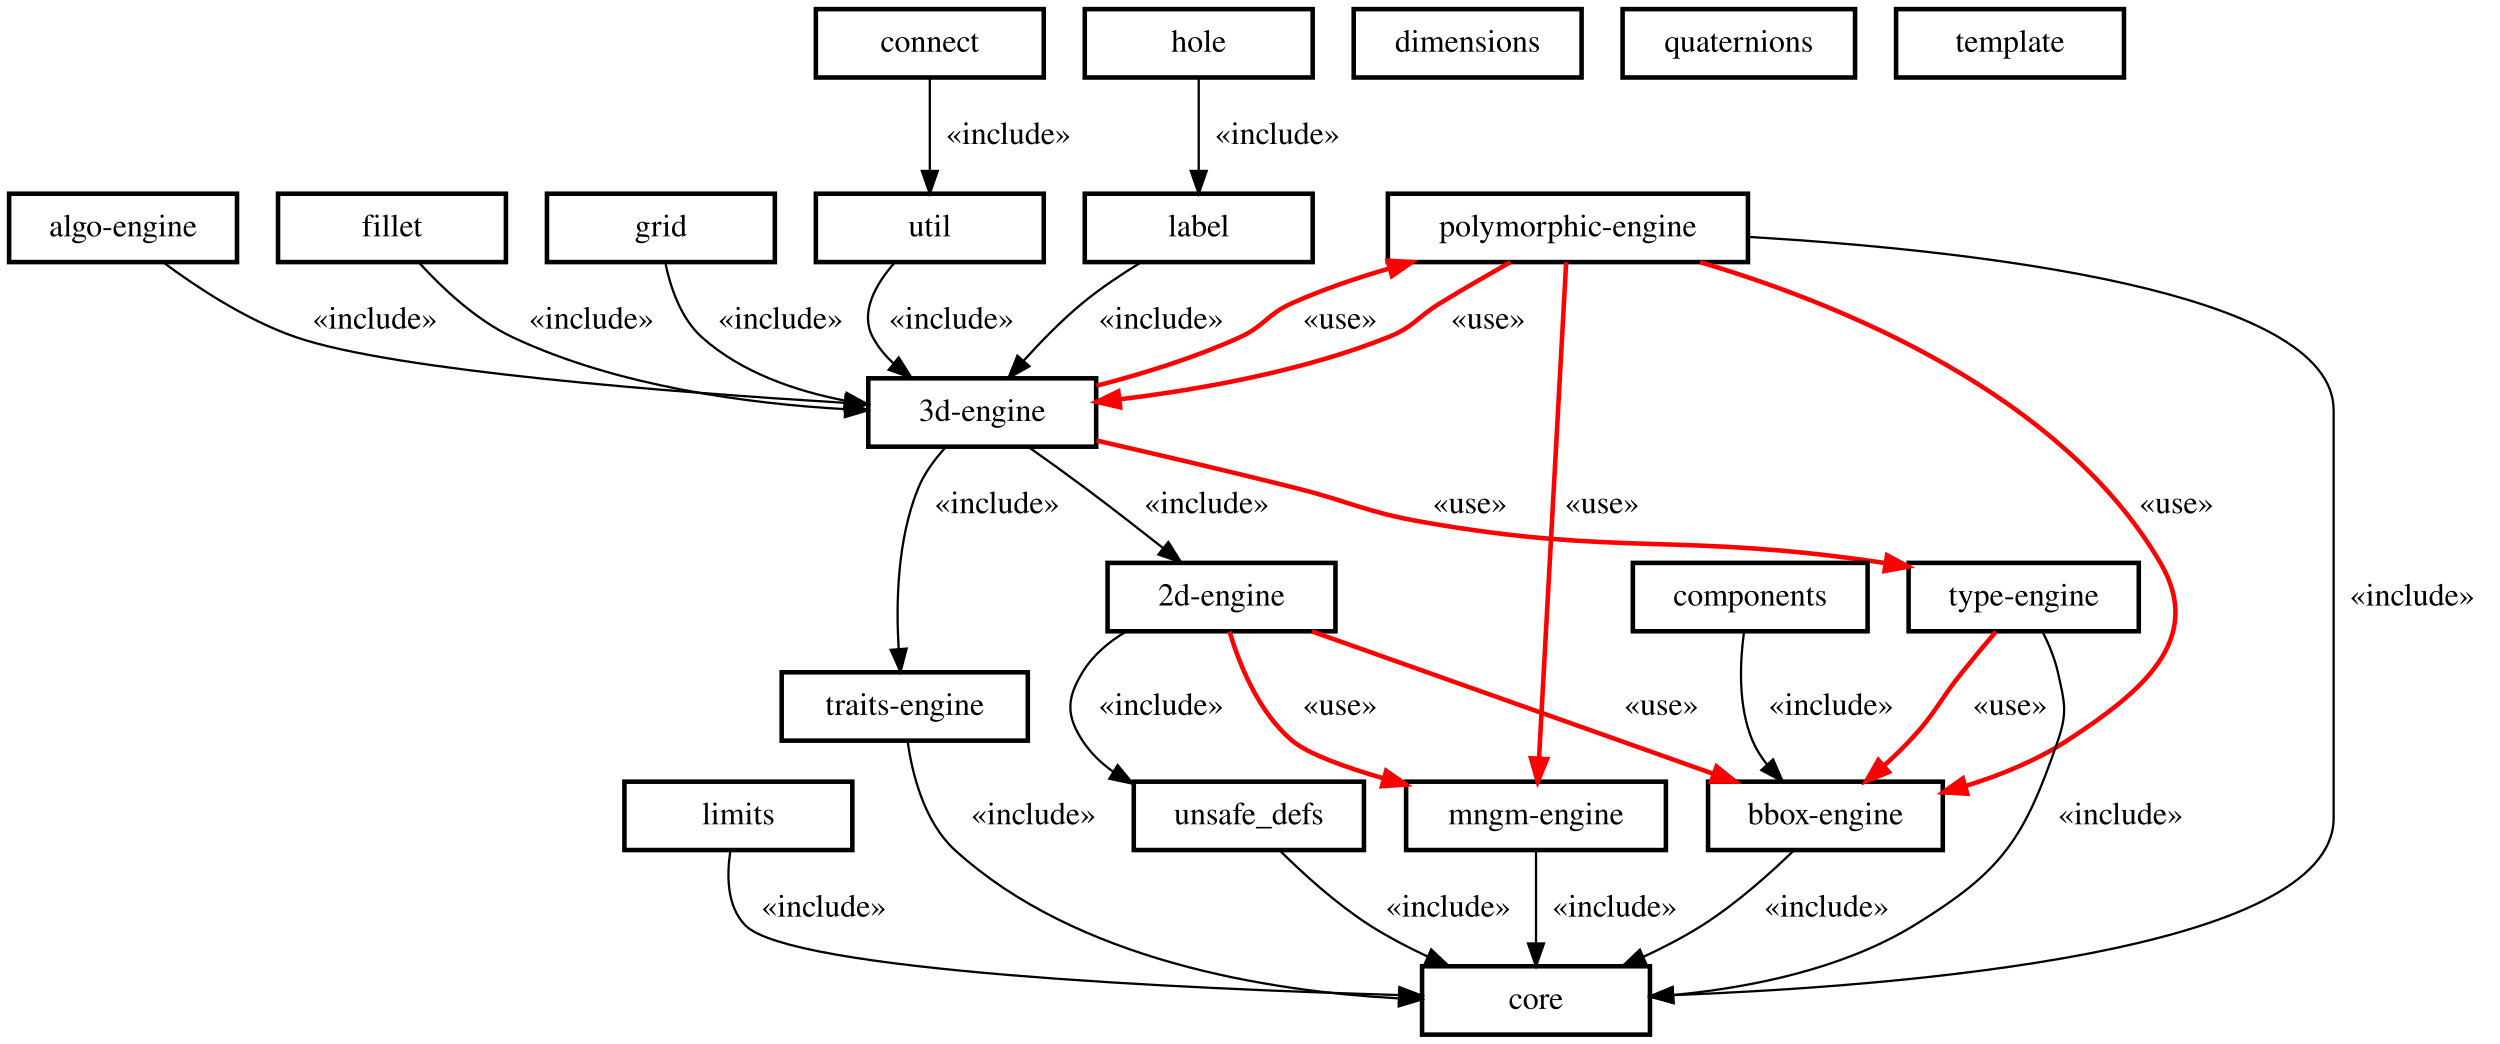
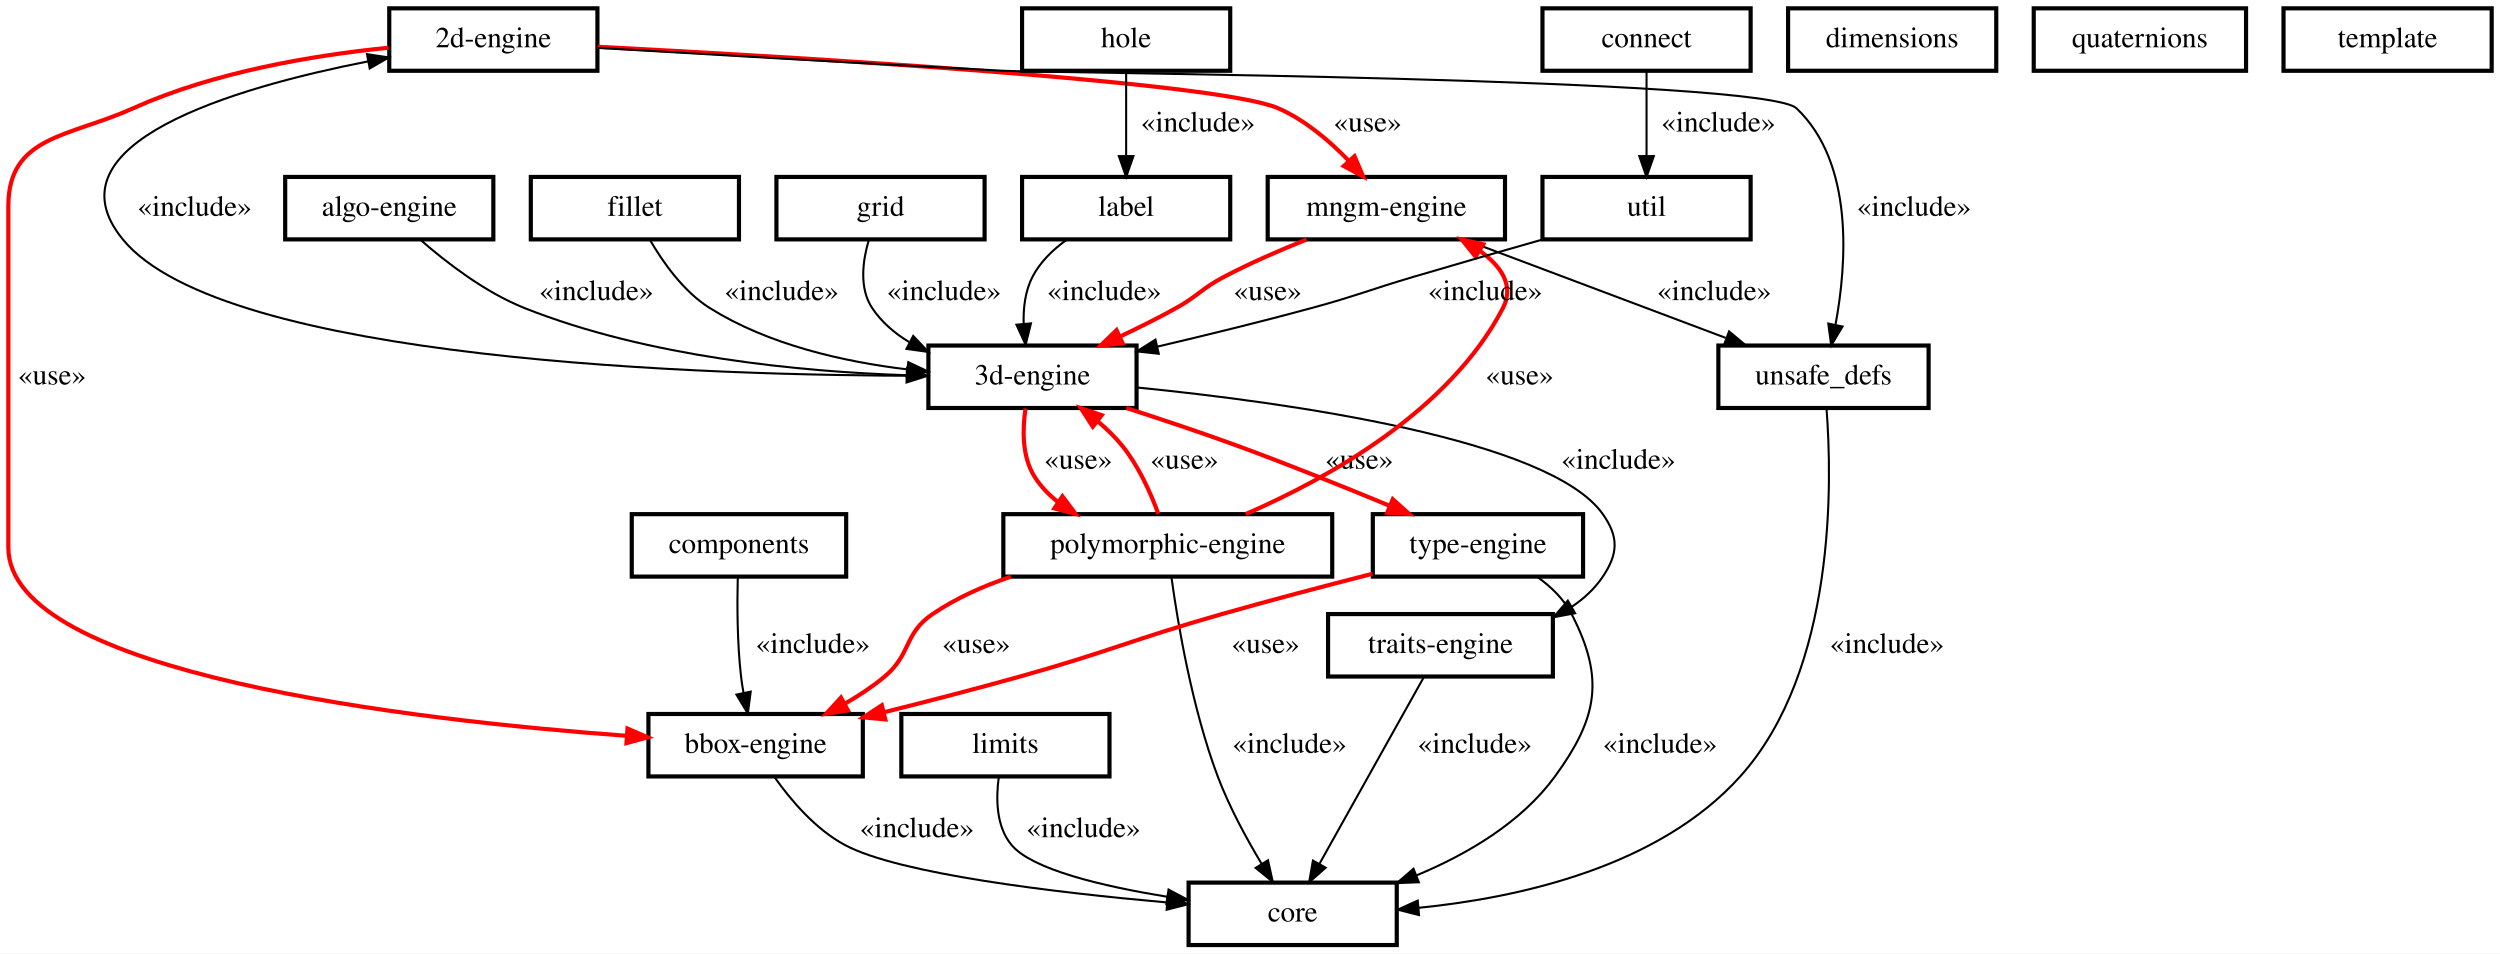
- <svg xmlns="http://www.w3.org/2000/svg" width="1097pt" height="458pt" viewBox="0.00 0.00 1097.00 458.00">
+ <svg xmlns="http://www.w3.org/2000/svg" width="1201pt" height="458pt" viewBox="0.00 0.00 1201.00 458.00">
  <g id="graph0" class="graph" transform="scale(1 1) rotate(0) translate(4 454)">
-     <polygon fill="white" stroke="transparent" points="-4,4 -4,-454 1093,-454 1093,4 -4,4" />
+     <polygon fill="white" stroke="transparent" points="-4,4 -4,-454 1197,-454 1197,4 -4,4" />
    <g id="node1" class="node">
-       <polygon fill="white" stroke="black" stroke-width="2" points="582,-207 482,-207 482,-177 582,-177 582,-207" />
-       <text text-anchor="middle" x="532" y="-188.3" font-family="Times,serif" font-size="14.00">2d-engine</text>
+       <polygon fill="white" stroke="black" stroke-width="2" points="283,-450 183,-450 183,-420 283,-420 283,-450" />
+       <text text-anchor="middle" x="233" y="-431.3" font-family="Times,serif" font-size="14.00">2d-engine</text>
    </g>
    <g id="node4" class="node">
-       <polygon fill="white" stroke="black" stroke-width="2" points="848.5,-111 745.5,-111 745.5,-81 848.5,-81 848.5,-111" />
-       <text text-anchor="middle" x="797" y="-92.3" font-family="Times,serif" font-size="14.00">bbox-engine</text>
+       <polygon fill="white" stroke="black" stroke-width="2" points="410.5,-111 307.5,-111 307.5,-81 410.5,-81 410.5,-111" />
+       <text text-anchor="middle" x="359" y="-92.3" font-family="Times,serif" font-size="14.00">bbox-engine</text>
    </g>
    <g id="edge20" class="edge">
-       <path fill="none" stroke="red" stroke-width="2" d="M571.67,-176.93C618.74,-160.23 697.22,-132.39 748.03,-114.37" />
-       <polygon fill="red" stroke="red" stroke-width="2" points="749.23,-117.66 757.49,-111.02 746.89,-111.06 749.23,-117.66" />
-       <text text-anchor="middle" x="725" y="-140.3" font-family="Times,serif" font-size="14.00">«use»</text>
+       <path fill="none" stroke="red" stroke-width="2" d="M182.64,-431.07C147.07,-427.5 98.98,-419.58 60,-402 29.12,-388.07 0,-388.87 0,-355 0,-355 0,-355 0,-191 0,-130.35 194.2,-108.06 296.93,-100.52" />
+       <polygon fill="red" stroke="red" stroke-width="2" points="297.45,-103.99 307.18,-99.79 296.96,-97.01 297.45,-103.99" />
+       <text text-anchor="middle" x="21" y="-269.3" font-family="Times,serif" font-size="14.00">«use»</text>
    </g>
    <g id="node14" class="node">
-       <polygon fill="white" stroke="black" stroke-width="2" points="727,-111 613,-111 613,-81 727,-81 727,-111" />
-       <text text-anchor="middle" x="670" y="-92.3" font-family="Times,serif" font-size="14.00">mngm-engine</text>
+       <polygon fill="white" stroke="black" stroke-width="2" points="719,-369 605,-369 605,-339 719,-339 719,-369" />
+       <text text-anchor="middle" x="662" y="-350.3" font-family="Times,serif" font-size="14.00">mngm-engine</text>
    </g>
    <g id="edge19" class="edge">
-       <path fill="none" stroke="red" stroke-width="2" d="M535.51,-176.87C539.73,-162.77 548.17,-141.47 563,-129 569.86,-123.24 585.7,-117.47 603.15,-112.44" />
-       <polygon fill="red" stroke="red" stroke-width="2" points="604.26,-115.77 612.97,-109.73 602.4,-109.02 604.26,-115.77" />
-       <text text-anchor="middle" x="584" y="-140.3" font-family="Times,serif" font-size="14.00">«use»</text>
+       <path fill="none" stroke="red" stroke-width="2" d="M283.12,-431.53C378.82,-426.56 580.74,-414.71 610,-402 622.91,-396.39 634.76,-386.26 643.88,-376.84" />
+       <polygon fill="red" stroke="red" stroke-width="2" points="646.7,-378.95 650.86,-369.21 641.53,-374.22 646.7,-378.95" />
+       <text text-anchor="middle" x="653" y="-390.8" font-family="Times,serif" font-size="14.00">«use»</text>
    </g>
    <g id="node20" class="node">
-       <polygon fill="white" stroke="black" stroke-width="2" points="594.5,-111 493.5,-111 493.5,-81 594.5,-81 594.5,-111" />
-       <text text-anchor="middle" x="544" y="-92.3" font-family="Times,serif" font-size="14.00">unsafe_defs</text>
+       <polygon fill="white" stroke="black" stroke-width="2" points="922.5,-288 821.5,-288 821.5,-258 922.5,-258 922.5,-288" />
+       <text text-anchor="middle" x="872" y="-269.3" font-family="Times,serif" font-size="14.00">unsafe_defs</text>
    </g>
    <g id="edge1" class="edge">
-       <path fill="none" stroke="black" d="M490.29,-176.96C482.61,-172.44 475.58,-166.57 471,-159 464.1,-147.59 463.71,-140.16 471,-129 474.53,-123.6 479.19,-119.11 484.45,-115.37" />
-       <polygon fill="black" stroke="black" points="486.42,-118.28 493.15,-110.1 482.79,-112.29 486.42,-118.28" />
-       <text text-anchor="middle" x="505.5" y="-140.3" font-family="Times,serif" font-size="14.00">«include»</text>
+       <path fill="none" stroke="black" d="M283.2,-430.99C332.72,-428.05 410.56,-423.52 478,-420 499.16,-418.9 843.62,-416.57 859,-402 886.75,-375.71 883.21,-327.37 877.81,-298.21" />
+       <polygon fill="black" stroke="black" points="881.16,-297.14 875.71,-288.05 874.31,-298.56 881.16,-297.14" />
+       <text text-anchor="middle" x="915.5" y="-350.3" font-family="Times,serif" font-size="14.00">«include»</text>
    </g>
    <g id="node2" class="node">
-       <polygon fill="white" stroke="black" stroke-width="2" points="477,-288 377,-288 377,-258 477,-258 477,-288" />
-       <text text-anchor="middle" x="427" y="-269.3" font-family="Times,serif" font-size="14.00">3d-engine</text>
+       <polygon fill="white" stroke="black" stroke-width="2" points="542,-288 442,-288 442,-258 542,-258 542,-288" />
+       <text text-anchor="middle" x="492" y="-269.3" font-family="Times,serif" font-size="14.00">3d-engine</text>
    </g>
    <g id="edge2" class="edge">
-       <path fill="none" stroke="black" d="M447.3,-257.86C455.09,-252.36 464.01,-245.96 472,-240 483.38,-231.5 495.76,-221.87 506.31,-213.55" />
-       <polygon fill="black" stroke="black" points="508.65,-216.16 514.31,-207.2 504.3,-210.67 508.65,-216.16" />
-       <text text-anchor="middle" x="525.5" y="-228.8" font-family="Times,serif" font-size="14.00">«include»</text>
+       <path fill="none" stroke="black" d="M441.88,-273.45C337.61,-273.5 103.01,-280.29 55,-339 17.4,-384.97 107.68,-411.72 172.95,-424.54" />
+       <polygon fill="black" stroke="black" points="172.3,-427.98 182.78,-426.41 173.61,-421.11 172.3,-427.98" />
+       <text text-anchor="middle" x="89.5" y="-350.3" font-family="Times,serif" font-size="14.00">«include»</text>
    </g>
    <g id="node15" class="node">
-       <polygon fill="white" stroke="black" stroke-width="2" points="763,-369 605,-369 605,-339 763,-339 763,-369" />
-       <text text-anchor="middle" x="684" y="-350.3" font-family="Times,serif" font-size="14.00">polymorphic-engine</text>
+       <polygon fill="white" stroke="black" stroke-width="2" points="636,-207 478,-207 478,-177 636,-177 636,-207" />
+       <text text-anchor="middle" x="557" y="-188.3" font-family="Times,serif" font-size="14.00">polymorphic-engine</text>
    </g>
    <g id="edge21" class="edge">
-       <path fill="none" stroke="red" stroke-width="2" d="M477.1,-284.72C497.14,-289.89 520.14,-296.97 540,-306 551.11,-311.05 551.85,-316.04 563,-321 576.39,-326.95 591.12,-331.99 605.56,-336.18" />
-       <polygon fill="red" stroke="red" stroke-width="2" points="604.92,-339.63 615.49,-338.95 606.8,-332.89 604.92,-339.63" />
-       <text text-anchor="middle" x="584" y="-309.8" font-family="Times,serif" font-size="14.00">«use»</text>
+       <path fill="none" stroke="red" stroke-width="2" d="M488.67,-257.74C487.16,-247.81 486.89,-234.66 493,-225 495.99,-220.28 499.91,-216.22 504.33,-212.75" />
+       <polygon fill="red" stroke="red" stroke-width="2" points="506.39,-215.59 512.75,-207.12 502.5,-209.77 506.39,-215.59" />
+       <text text-anchor="middle" x="514" y="-228.8" font-family="Times,serif" font-size="14.00">«use»</text>
    </g>
    <g id="node18" class="node">
-       <polygon fill="white" stroke="black" stroke-width="2" points="447,-159 339,-159 339,-129 447,-129 447,-159" />
-       <text text-anchor="middle" x="393" y="-140.3" font-family="Times,serif" font-size="14.00">traits-engine</text>
+       <polygon fill="white" stroke="black" stroke-width="2" points="742,-159 634,-159 634,-129 742,-129 742,-159" />
+       <text text-anchor="middle" x="688" y="-140.3" font-family="Times,serif" font-size="14.00">traits-engine</text>
    </g>
    <g id="edge3" class="edge">
-       <path fill="none" stroke="black" d="M411.02,-257.8C406.31,-252.69 401.7,-246.55 399,-240 389.65,-217.31 389.13,-188.98 390.34,-169.18" />
-       <polygon fill="black" stroke="black" points="393.83,-169.4 391.14,-159.16 386.85,-168.84 393.83,-169.4" />
-       <text text-anchor="middle" x="433.5" y="-228.8" font-family="Times,serif" font-size="14.00">«include»</text>
+       <path fill="none" stroke="black" d="M542.22,-267.85C614.11,-260.69 740.54,-243.18 766,-207 773.67,-196.1 773.43,-188.07 766,-177 762.11,-171.2 756.96,-166.45 751.16,-162.56" />
+       <polygon fill="black" stroke="black" points="752.68,-159.4 742.26,-157.46 749.19,-165.47 752.68,-159.4" />
+       <text text-anchor="middle" x="773.5" y="-228.8" font-family="Times,serif" font-size="14.00">«include»</text>
    </g>
    <g id="node19" class="node">
-       <polygon fill="white" stroke="black" stroke-width="2" points="934.5,-207 833.5,-207 833.5,-177 934.5,-177 934.5,-207" />
-       <text text-anchor="middle" x="884" y="-188.3" font-family="Times,serif" font-size="14.00">type-engine</text>
+       <polygon fill="white" stroke="black" stroke-width="2" points="756.5,-207 655.5,-207 655.5,-177 756.5,-177 756.5,-207" />
+       <text text-anchor="middle" x="706" y="-188.3" font-family="Times,serif" font-size="14.00">type-engine</text>
    </g>
    <g id="edge22" class="edge">
-       <path fill="none" stroke="red" stroke-width="2" d="M477.2,-260.68C503.16,-254.73 535.33,-247.19 564,-240 588.99,-233.74 594.63,-229.48 620,-225 706.57,-209.71 732.37,-220.57 823.44,-206.89" />
-       <polygon fill="red" stroke="red" stroke-width="2" points="824.02,-210.35 833.36,-205.35 822.94,-203.43 824.02,-210.35" />
-       <text text-anchor="middle" x="641" y="-228.8" font-family="Times,serif" font-size="14.00">«use»</text>
+       <path fill="none" stroke="red" stroke-width="2" d="M537.11,-257.99C553.81,-252.62 572.85,-246.26 590,-240 614.62,-231 641.8,-220.05 663.66,-210.98" />
+       <polygon fill="red" stroke="red" stroke-width="2" points="665.1,-214.17 672.99,-207.09 662.41,-207.71 665.1,-214.17" />
+       <text text-anchor="middle" x="649" y="-228.8" font-family="Times,serif" font-size="14.00">«use»</text>
    </g>
    <g id="node3" class="node">
-       <polygon fill="white" stroke="black" stroke-width="2" points="100,-369 0,-369 0,-339 100,-339 100,-369" />
-       <text text-anchor="middle" x="50" y="-350.3" font-family="Times,serif" font-size="14.00">algo-engine</text>
+       <polygon fill="white" stroke="black" stroke-width="2" points="233,-369 133,-369 133,-339 233,-339 233,-369" />
+       <text text-anchor="middle" x="183" y="-350.3" font-family="Times,serif" font-size="14.00">algo-engine</text>
    </g>
    <g id="edge4" class="edge">
-       <path fill="none" stroke="black" d="M67.57,-338.93C82.27,-327.98 104.28,-313.44 126,-306 169.09,-291.25 291.84,-281.8 366.61,-277.24" />
-       <polygon fill="black" stroke="black" points="367.05,-280.72 376.83,-276.63 366.63,-273.73 367.05,-280.72" />
-       <text text-anchor="middle" x="160.5" y="-309.8" font-family="Times,serif" font-size="14.00">«include»</text>
+       <path fill="none" stroke="black" d="M197.97,-338.81C210.37,-327.93 228.98,-313.56 248,-306 307.43,-282.38 380.78,-275.44 431.46,-273.75" />
+       <polygon fill="black" stroke="black" points="431.7,-277.25 441.6,-273.48 431.5,-270.25 431.7,-277.25" />
+       <text text-anchor="middle" x="282.5" y="-309.8" font-family="Times,serif" font-size="14.00">«include»</text>
    </g>
    <g id="node7" class="node">
-       <polygon fill="white" stroke="black" stroke-width="2" points="720,-30 620,-30 620,0 720,0 720,-30" />
-       <text text-anchor="middle" x="670" y="-11.3" font-family="Times,serif" font-size="14.00">core</text>
+       <polygon fill="white" stroke="black" stroke-width="2" points="667,-30 567,-30 567,0 667,0 667,-30" />
+       <text text-anchor="middle" x="617" y="-11.3" font-family="Times,serif" font-size="14.00">core</text>
    </g>
    <g id="edge5" class="edge">
-       <path fill="none" stroke="black" d="M783.28,-80.96C772.89,-70.87 757.91,-57.44 743,-48 734.93,-42.89 725.91,-38.21 717.03,-34.1" />
-       <polygon fill="black" stroke="black" points="718.43,-30.89 707.88,-30.02 715.59,-37.29 718.43,-30.89" />
-       <text text-anchor="middle" x="797.5" y="-51.8" font-family="Times,serif" font-size="14.00">«include»</text>
+       <path fill="none" stroke="black" d="M368.1,-80.62C375.76,-69.8 387.74,-55.58 402,-48 428.06,-34.14 502.54,-25.27 556.54,-20.47" />
+       <polygon fill="black" stroke="black" points="557.05,-23.94 566.71,-19.59 556.45,-16.96 557.05,-23.94" />
+       <text text-anchor="middle" x="436.5" y="-51.8" font-family="Times,serif" font-size="14.00">«include»</text>
    </g>
    <g id="node5" class="node">
-       <polygon fill="white" stroke="black" stroke-width="2" points="815.5,-207 712.5,-207 712.5,-177 815.5,-177 815.5,-207" />
-       <text text-anchor="middle" x="764" y="-188.3" font-family="Times,serif" font-size="14.00">components</text>
+       <polygon fill="white" stroke="black" stroke-width="2" points="402.5,-207 299.5,-207 299.5,-177 402.5,-177 402.5,-207" />
+       <text text-anchor="middle" x="351" y="-188.3" font-family="Times,serif" font-size="14.00">components</text>
    </g>
    <g id="edge6" class="edge">
-       <path fill="none" stroke="black" d="M761.3,-176.84C759.5,-163.85 758.49,-144.36 765,-129 766.58,-125.28 768.81,-121.77 771.37,-118.52" />
-       <polygon fill="black" stroke="black" points="774.04,-120.79 778.24,-111.06 768.89,-116.05 774.04,-120.79" />
-       <text text-anchor="middle" x="799.5" y="-140.3" font-family="Times,serif" font-size="14.00">«include»</text>
+       <path fill="none" stroke="black" d="M350.43,-176.66C350.11,-164.06 350.11,-145.25 352,-129 352.3,-126.43 352.71,-123.76 353.19,-121.11" />
+       <polygon fill="black" stroke="black" points="356.64,-121.74 355.25,-111.23 349.78,-120.31 356.64,-121.74" />
+       <text text-anchor="middle" x="386.5" y="-140.3" font-family="Times,serif" font-size="14.00">«include»</text>
    </g>
    <g id="node6" class="node">
-       <polygon fill="white" stroke="black" stroke-width="2" points="454,-450 354,-450 354,-420 454,-420 454,-450" />
-       <text text-anchor="middle" x="404" y="-431.3" font-family="Times,serif" font-size="14.00">connect</text>
+       <polygon fill="white" stroke="black" stroke-width="2" points="837,-450 737,-450 737,-420 837,-420 837,-450" />
+       <text text-anchor="middle" x="787" y="-431.3" font-family="Times,serif" font-size="14.00">connect</text>
    </g>
    <g id="node21" class="node">
-       <polygon fill="white" stroke="black" stroke-width="2" points="454,-369 354,-369 354,-339 454,-339 454,-369" />
-       <text text-anchor="middle" x="404" y="-350.3" font-family="Times,serif" font-size="14.00">util</text>
+       <polygon fill="white" stroke="black" stroke-width="2" points="837,-369 737,-369 737,-339 837,-339 837,-369" />
+       <text text-anchor="middle" x="787" y="-350.3" font-family="Times,serif" font-size="14.00">util</text>
    </g>
    <g id="edge7" class="edge">
-       <path fill="none" stroke="black" d="M404,-419.88C404,-408.64 404,-392.66 404,-379.37" />
-       <polygon fill="black" stroke="black" points="407.5,-379 404,-369 400.5,-379 407.5,-379" />
-       <text text-anchor="middle" x="438.5" y="-390.8" font-family="Times,serif" font-size="14.00">«include»</text>
+       <path fill="none" stroke="black" d="M787,-419.88C787,-408.64 787,-392.66 787,-379.37" />
+       <polygon fill="black" stroke="black" points="790.5,-379 787,-369 783.5,-379 790.5,-379" />
+       <text text-anchor="middle" x="821.5" y="-390.8" font-family="Times,serif" font-size="14.00">«include»</text>
    </g>
    <g id="node8" class="node">
-       <polygon fill="white" stroke="black" stroke-width="2" points="690,-450 590,-450 590,-420 690,-420 690,-450" />
-       <text text-anchor="middle" x="640" y="-431.3" font-family="Times,serif" font-size="14.00">dimensions</text>
+       <polygon fill="white" stroke="black" stroke-width="2" points="955,-450 855,-450 855,-420 955,-420 955,-450" />
+       <text text-anchor="middle" x="905" y="-431.3" font-family="Times,serif" font-size="14.00">dimensions</text>
    </g>
    <g id="node9" class="node">
-       <polygon fill="white" stroke="black" stroke-width="2" points="218,-369 118,-369 118,-339 218,-339 218,-369" />
-       <text text-anchor="middle" x="168" y="-350.3" font-family="Times,serif" font-size="14.00">fillet</text>
+       <polygon fill="white" stroke="black" stroke-width="2" points="351,-369 251,-369 251,-339 351,-339 351,-369" />
+       <text text-anchor="middle" x="301" y="-350.3" font-family="Times,serif" font-size="14.00">fillet</text>
    </g>
    <g id="edge8" class="edge">
-       <path fill="none" stroke="black" d="M179.95,-338.66C189.8,-327.86 204.75,-313.64 221,-306 266.84,-284.43 324.13,-276.88 366.65,-274.47" />
-       <polygon fill="black" stroke="black" points="367.03,-277.96 376.85,-273.97 366.69,-270.96 367.03,-277.96" />
-       <text text-anchor="middle" x="255.5" y="-309.8" font-family="Times,serif" font-size="14.00">«include»</text>
+       <path fill="none" stroke="black" d="M308.19,-338.84C314.37,-328.14 324.29,-313.98 337,-306 365.23,-288.29 401.5,-280.17 431.86,-276.54" />
+       <polygon fill="black" stroke="black" points="432.34,-280.01 441.91,-275.48 431.6,-273.05 432.34,-280.01" />
+       <text text-anchor="middle" x="371.5" y="-309.8" font-family="Times,serif" font-size="14.00">«include»</text>
    </g>
    <g id="node10" class="node">
-       <polygon fill="white" stroke="black" stroke-width="2" points="336,-369 236,-369 236,-339 336,-339 336,-369" />
-       <text text-anchor="middle" x="286" y="-350.3" font-family="Times,serif" font-size="14.00">grid</text>
+       <polygon fill="white" stroke="black" stroke-width="2" points="469,-369 369,-369 369,-339 469,-339 469,-369" />
+       <text text-anchor="middle" x="419" y="-350.3" font-family="Times,serif" font-size="14.00">grid</text>
    </g>
    <g id="edge9" class="edge">
-       <path fill="none" stroke="black" d="M287.94,-338.7C290.1,-328.21 294.62,-314.39 304,-306 321.18,-290.63 344.83,-282.47 366.81,-278.21" />
-       <polygon fill="black" stroke="black" points="367.49,-281.64 376.76,-276.51 366.31,-274.74 367.49,-281.64" />
-       <text text-anchor="middle" x="338.5" y="-309.8" font-family="Times,serif" font-size="14.00">«include»</text>
+       <path fill="none" stroke="black" d="M413.36,-338.67C410.43,-328.7 408.64,-315.54 415,-306 419.52,-299.23 425.77,-293.88 432.77,-289.67" />
+       <polygon fill="black" stroke="black" points="434.7,-292.62 441.97,-284.92 431.48,-286.4 434.7,-292.62" />
+       <text text-anchor="middle" x="449.5" y="-309.8" font-family="Times,serif" font-size="14.00">«include»</text>
    </g>
    <g id="node11" class="node">
-       <polygon fill="white" stroke="black" stroke-width="2" points="572,-450 472,-450 472,-420 572,-420 572,-450" />
-       <text text-anchor="middle" x="522" y="-431.3" font-family="Times,serif" font-size="14.00">hole</text>
+       <polygon fill="white" stroke="black" stroke-width="2" points="587,-450 487,-450 487,-420 587,-420 587,-450" />
+       <text text-anchor="middle" x="537" y="-431.3" font-family="Times,serif" font-size="14.00">hole</text>
    </g>
    <g id="node12" class="node">
-       <polygon fill="white" stroke="black" stroke-width="2" points="572,-369 472,-369 472,-339 572,-339 572,-369" />
-       <text text-anchor="middle" x="522" y="-350.3" font-family="Times,serif" font-size="14.00">label</text>
+       <polygon fill="white" stroke="black" stroke-width="2" points="587,-369 487,-369 487,-339 587,-339 587,-369" />
+       <text text-anchor="middle" x="537" y="-350.3" font-family="Times,serif" font-size="14.00">label</text>
    </g>
    <g id="edge10" class="edge">
-       <path fill="none" stroke="black" d="M522,-419.88C522,-408.64 522,-392.66 522,-379.37" />
-       <polygon fill="black" stroke="black" points="525.5,-379 522,-369 518.5,-379 525.5,-379" />
-       <text text-anchor="middle" x="556.5" y="-390.8" font-family="Times,serif" font-size="14.00">«include»</text>
+       <path fill="none" stroke="black" d="M537,-419.88C537,-408.64 537,-392.66 537,-379.37" />
+       <polygon fill="black" stroke="black" points="540.5,-379 537,-369 533.5,-379 540.5,-379" />
+       <text text-anchor="middle" x="571.5" y="-390.8" font-family="Times,serif" font-size="14.00">«include»</text>
    </g>
    <g id="edge11" class="edge">
-       <path fill="none" stroke="black" d="M496.73,-338.92C488.23,-333.73 478.9,-327.52 471,-321 461.85,-313.46 452.73,-304.09 445.18,-295.72" />
-       <polygon fill="black" stroke="black" points="447.7,-293.28 438.48,-288.07 442.44,-297.9 447.7,-293.28" />
-       <text text-anchor="middle" x="505.5" y="-309.8" font-family="Times,serif" font-size="14.00">«include»</text>
+       <path fill="none" stroke="black" d="M508.36,-338.77C501.81,-334.06 495.69,-328.16 492,-321 488.49,-314.2 487.55,-306.07 487.77,-298.5" />
+       <polygon fill="black" stroke="black" points="491.27,-298.65 488.71,-288.37 484.3,-298.01 491.27,-298.65" />
+       <text text-anchor="middle" x="526.5" y="-309.8" font-family="Times,serif" font-size="14.00">«include»</text>
    </g>
    <g id="node13" class="node">
-       <polygon fill="white" stroke="black" stroke-width="2" points="370,-111 270,-111 270,-81 370,-81 370,-111" />
-       <text text-anchor="middle" x="320" y="-92.3" font-family="Times,serif" font-size="14.00">limits</text>
+       <polygon fill="white" stroke="black" stroke-width="2" points="529,-111 429,-111 429,-81 529,-81 529,-111" />
+       <text text-anchor="middle" x="479" y="-92.3" font-family="Times,serif" font-size="14.00">limits</text>
    </g>
    <g id="edge12" class="edge">
-       <path fill="none" stroke="black" d="M316.51,-80.73C314.87,-70.26 314.79,-56.44 323,-48 342.54,-27.9 515.6,-20.13 609.7,-17.38" />
-       <polygon fill="black" stroke="black" points="610.04,-20.87 619.93,-17.09 609.84,-13.87 610.04,-20.87" />
-       <text text-anchor="middle" x="357.5" y="-51.8" font-family="Times,serif" font-size="14.00">«include»</text>
+       <path fill="none" stroke="black" d="M475.8,-80.62C474.41,-70.36 474.51,-56.87 482,-48 491.92,-36.25 525.52,-28.26 556.72,-23.2" />
+       <polygon fill="black" stroke="black" points="557.38,-26.64 566.73,-21.66 556.32,-19.72 557.38,-26.64" />
+       <text text-anchor="middle" x="516.5" y="-51.8" font-family="Times,serif" font-size="14.00">«include»</text>
+     </g>
+     <g id="edge23" class="edge">
+       <path fill="none" stroke="red" stroke-width="2" d="M623.66,-338.94C610.81,-333.79 596.57,-327.6 584,-321 573.2,-315.33 571.67,-311.92 561,-306 552.43,-301.25 543.03,-296.56 534,-292.3" />
+       <polygon fill="red" stroke="red" stroke-width="2" points="535.32,-289.06 524.77,-288.04 532.38,-295.41 535.32,-289.06" />
+       <text text-anchor="middle" x="605" y="-309.8" font-family="Times,serif" font-size="14.00">«use»</text>
    </g>
    <g id="edge13" class="edge">
-       <path fill="none" stroke="black" d="M670,-80.88C670,-69.64 670,-53.66 670,-40.37" />
-       <polygon fill="black" stroke="black" points="673.5,-40 670,-30 666.5,-40 673.5,-40" />
-       <text text-anchor="middle" x="704.5" y="-51.8" font-family="Times,serif" font-size="14.00">«include»</text>
-     </g>
-     <g id="edge23" class="edge">
-       <path fill="none" stroke="red" stroke-width="2" d="M658.73,-338.97C649.04,-333.49 637.94,-327.07 628,-321 617.59,-314.64 616.34,-310.5 605,-306 567.42,-291.08 522.6,-283.07 487.34,-278.8" />
-       <polygon fill="red" stroke="red" stroke-width="2" points="487.52,-275.3 477.19,-277.64 486.73,-282.25 487.52,-275.3" />
-       <text text-anchor="middle" x="649" y="-309.8" font-family="Times,serif" font-size="14.00">«use»</text>
+       <path fill="none" stroke="black" d="M699.54,-338.88C734.63,-325.68 787.15,-305.92 825.01,-291.68" />
+       <polygon fill="black" stroke="black" points="826.65,-294.8 834.78,-288 824.19,-288.25 826.65,-294.8" />
+       <text text-anchor="middle" x="819.5" y="-309.8" font-family="Times,serif" font-size="14.00">«include»</text>
    </g>
    <g id="edge24" class="edge">
-       <path fill="none" stroke="red" stroke-width="2" d="M742,-338.97C804.44,-320.42 900.65,-281.05 944,-207 963.78,-173.2 935.79,-150.41 903,-129 889.67,-120.29 873.86,-113.87 858.58,-109.16" />
-       <polygon fill="red" stroke="red" stroke-width="2" points="859.22,-105.71 848.64,-106.31 857.29,-112.43 859.22,-105.71" />
-       <text text-anchor="middle" x="951" y="-228.8" font-family="Times,serif" font-size="14.00">«use»</text>
+       <path fill="none" stroke="red" stroke-width="2" d="M552.45,-207.19C548.81,-217.09 542.97,-230.23 535,-240 531.63,-244.13 527.62,-248.01 523.41,-251.55" />
+       <polygon fill="red" stroke="red" stroke-width="2" points="520.97,-249.02 515.22,-257.92 525.27,-254.55 520.97,-249.02" />
+       <text text-anchor="middle" x="565" y="-228.8" font-family="Times,serif" font-size="14.00">«use»</text>
+     </g>
+     <g id="edge25" class="edge">
+       <path fill="none" stroke="red" stroke-width="2" d="M481.65,-176.97C468.43,-172.52 455.3,-166.67 444,-159 430.1,-149.56 433.89,-139.78 421,-129 415.25,-124.19 408.66,-119.84 401.97,-116" />
+       <polygon fill="red" stroke="red" stroke-width="2" points="403.32,-112.75 392.85,-111.09 400,-118.91 403.32,-112.75" />
+       <text text-anchor="middle" x="465" y="-140.3" font-family="Times,serif" font-size="14.00">«use»</text>
    </g>
    <g id="edge14" class="edge">
-       <path fill="none" stroke="black" d="M763.2,-350.05C862.54,-344.15 1020,-326.51 1020,-274 1020,-274 1020,-274 1020,-95 1020,-36.34 830.57,-21.23 730.43,-17.35" />
-       <polygon fill="black" stroke="black" points="730.27,-13.84 720.15,-16.97 730.01,-20.83 730.27,-13.84" />
-       <text text-anchor="middle" x="1054.5" y="-188.3" font-family="Times,serif" font-size="14.00">«include»</text>
-     </g>
-     <g id="edge25" class="edge">
-       <path fill="none" stroke="red" stroke-width="2" d="M683.23,-338.87C680.94,-297.09 674.2,-173.74 671.32,-121.17" />
-       <polygon fill="red" stroke="red" stroke-width="2" points="674.81,-120.88 670.77,-111.08 667.82,-121.26 674.81,-120.88" />
-       <text text-anchor="middle" x="699" y="-228.8" font-family="Times,serif" font-size="14.00">«use»</text>
+       <path fill="none" stroke="black" d="M558.76,-176.73C561.69,-155.39 568.53,-114.11 581,-81 586.51,-66.38 594.86,-51.04 602.14,-38.94" />
+       <polygon fill="black" stroke="black" points="605.15,-40.73 607.43,-30.38 599.19,-37.05 605.15,-40.73" />
+       <text text-anchor="middle" x="615.5" y="-92.3" font-family="Times,serif" font-size="14.00">«include»</text>
+     </g>
+     <g id="edge26" class="edge">
+       <path fill="none" stroke="red" stroke-width="2" d="M594.43,-207.04C633.36,-223.91 692.17,-256.31 718,-306 723.65,-316.86 717.09,-326.21 706.73,-333.64" />
+       <polygon fill="red" stroke="red" stroke-width="2" points="704.85,-330.69 698.2,-338.94 708.54,-336.63 704.85,-330.69" />
+       <text text-anchor="middle" x="726" y="-269.3" font-family="Times,serif" font-size="14.00">«use»</text>
    </g>
    <g id="node16" class="node">
-       <polygon fill="white" stroke="black" stroke-width="2" points="810,-450 708,-450 708,-420 810,-420 810,-450" />
-       <text text-anchor="middle" x="759" y="-431.3" font-family="Times,serif" font-size="14.00">quaternions</text>
+       <polygon fill="white" stroke="black" stroke-width="2" points="1075,-450 973,-450 973,-420 1075,-420 1075,-450" />
+       <text text-anchor="middle" x="1024" y="-431.3" font-family="Times,serif" font-size="14.00">quaternions</text>
    </g>
    <g id="node17" class="node">
-       <polygon fill="white" stroke="black" stroke-width="2" points="928,-450 828,-450 828,-420 928,-420 928,-450" />
-       <text text-anchor="middle" x="878" y="-431.3" font-family="Times,serif" font-size="14.00">template</text>
+       <polygon fill="white" stroke="black" stroke-width="2" points="1193,-450 1093,-450 1093,-420 1193,-420 1193,-450" />
+       <text text-anchor="middle" x="1143" y="-431.3" font-family="Times,serif" font-size="14.00">template</text>
    </g>
    <g id="edge15" class="edge">
-       <path fill="none" stroke="black" d="M394.23,-128.84C396.22,-114.72 401.42,-93.4 415,-81 468.21,-32.44 552.62,-19.04 609.6,-15.91" />
-       <polygon fill="black" stroke="black" points="610.08,-19.39 619.91,-15.44 609.76,-12.4 610.08,-19.39" />
-       <text text-anchor="middle" x="449.5" y="-92.3" font-family="Times,serif" font-size="14.00">«include»</text>
-     </g>
-     <g id="edge26" class="edge">
-       <path fill="none" stroke="red" stroke-width="2" d="M871.76,-176.78C867.08,-171.28 861.74,-164.89 857,-159 846.47,-145.91 845.52,-141.23 834,-129 830.45,-125.23 826.49,-121.45 822.53,-117.86" />
-       <polygon fill="red" stroke="red" stroke-width="2" points="824.82,-115.22 814.98,-111.28 820.22,-120.49 824.82,-115.22" />
-       <text text-anchor="middle" x="878" y="-140.3" font-family="Times,serif" font-size="14.00">«use»</text>
+       <path fill="none" stroke="black" d="M680.13,-128.92C667.98,-107.18 644.51,-65.21 629.86,-39.01" />
+       <polygon fill="black" stroke="black" points="632.84,-37.16 624.9,-30.14 626.73,-40.58 632.84,-37.16" />
+       <text text-anchor="middle" x="704.5" y="-92.3" font-family="Times,serif" font-size="14.00">«include»</text>
+     </g>
+     <g id="edge27" class="edge">
+       <path fill="none" stroke="red" stroke-width="2" d="M655.29,-178.36C633.05,-172.67 606.66,-165.73 583,-159 539.6,-146.65 529.45,-141.18 486,-129 464.83,-123.06 441.54,-117.05 420.75,-111.86" />
+       <polygon fill="red" stroke="red" stroke-width="2" points="421.31,-108.39 410.76,-109.38 419.62,-115.19 421.31,-108.39" />
+       <text text-anchor="middle" x="604" y="-140.3" font-family="Times,serif" font-size="14.00">«use»</text>
    </g>
    <g id="edge16" class="edge">
-       <path fill="none" stroke="black" d="M892.28,-176.82C894.98,-171.43 897.64,-165.11 899,-159 901.9,-145.99 903.33,-141.61 899,-129 884.2,-85.86 874.88,-71.84 836,-48 804.37,-28.6 763.5,-20.56 730.22,-17.39" />
-       <polygon fill="black" stroke="black" points="730.41,-13.89 720.16,-16.55 729.84,-20.87 730.41,-13.89" />
-       <text text-anchor="middle" x="926.5" y="-92.3" font-family="Times,serif" font-size="14.00">«include»</text>
+       <path fill="none" stroke="black" d="M734.64,-176.77C741.19,-172.06 747.31,-166.16 751,-159 766.98,-128.03 763.53,-109.16 743,-81 726.81,-58.79 700.77,-43.58 676.55,-33.5" />
+       <polygon fill="black" stroke="black" points="677.61,-30.16 667.03,-29.75 675.05,-36.67 677.61,-30.16" />
+       <text text-anchor="middle" x="793.5" y="-92.3" font-family="Times,serif" font-size="14.00">«include»</text>
    </g>
    <g id="edge17" class="edge">
-       <path fill="none" stroke="black" d="M557.42,-80.94C567.59,-70.84 582.29,-57.41 597,-48 604.87,-42.96 613.68,-38.35 622.37,-34.3" />
-       <polygon fill="black" stroke="black" points="624.01,-37.4 631.71,-30.12 621.15,-31.01 624.01,-37.4" />
-       <text text-anchor="middle" x="631.5" y="-51.8" font-family="Times,serif" font-size="14.00">«include»</text>
+       <path fill="none" stroke="black" d="M873.44,-257.92C876.17,-223.17 878.2,-132.4 832,-81 793.06,-37.68 726.36,-22.78 677.56,-17.89" />
+       <polygon fill="black" stroke="black" points="677.7,-14.39 667.43,-16.99 677.08,-21.36 677.7,-14.39" />
+       <text text-anchor="middle" x="902.5" y="-140.3" font-family="Times,serif" font-size="14.00">«include»</text>
    </g>
    <g id="edge18" class="edge">
-       <path fill="none" stroke="black" d="M388.4,-338.59C380.28,-329.28 373.16,-316.92 379,-306 381.3,-301.7 384.46,-297.88 388.07,-294.51" />
-       <polygon fill="black" stroke="black" points="390.34,-297.18 395.99,-288.22 385.98,-291.7 390.34,-297.18" />
-       <text text-anchor="middle" x="413.5" y="-309.8" font-family="Times,serif" font-size="14.00">«include»</text>
+       <path fill="none" stroke="black" d="M737.04,-338.94C717.65,-333.43 695.26,-327 675,-321 653.16,-314.54 647.98,-311.98 626,-306 601.98,-299.46 575.33,-292.95 552.17,-287.52" />
+       <polygon fill="black" stroke="black" points="552.67,-284.05 542.14,-285.19 551.09,-290.86 552.67,-284.05" />
+       <text text-anchor="middle" x="709.5" y="-309.8" font-family="Times,serif" font-size="14.00">«include»</text>
    </g>
  </g>
</svg>
